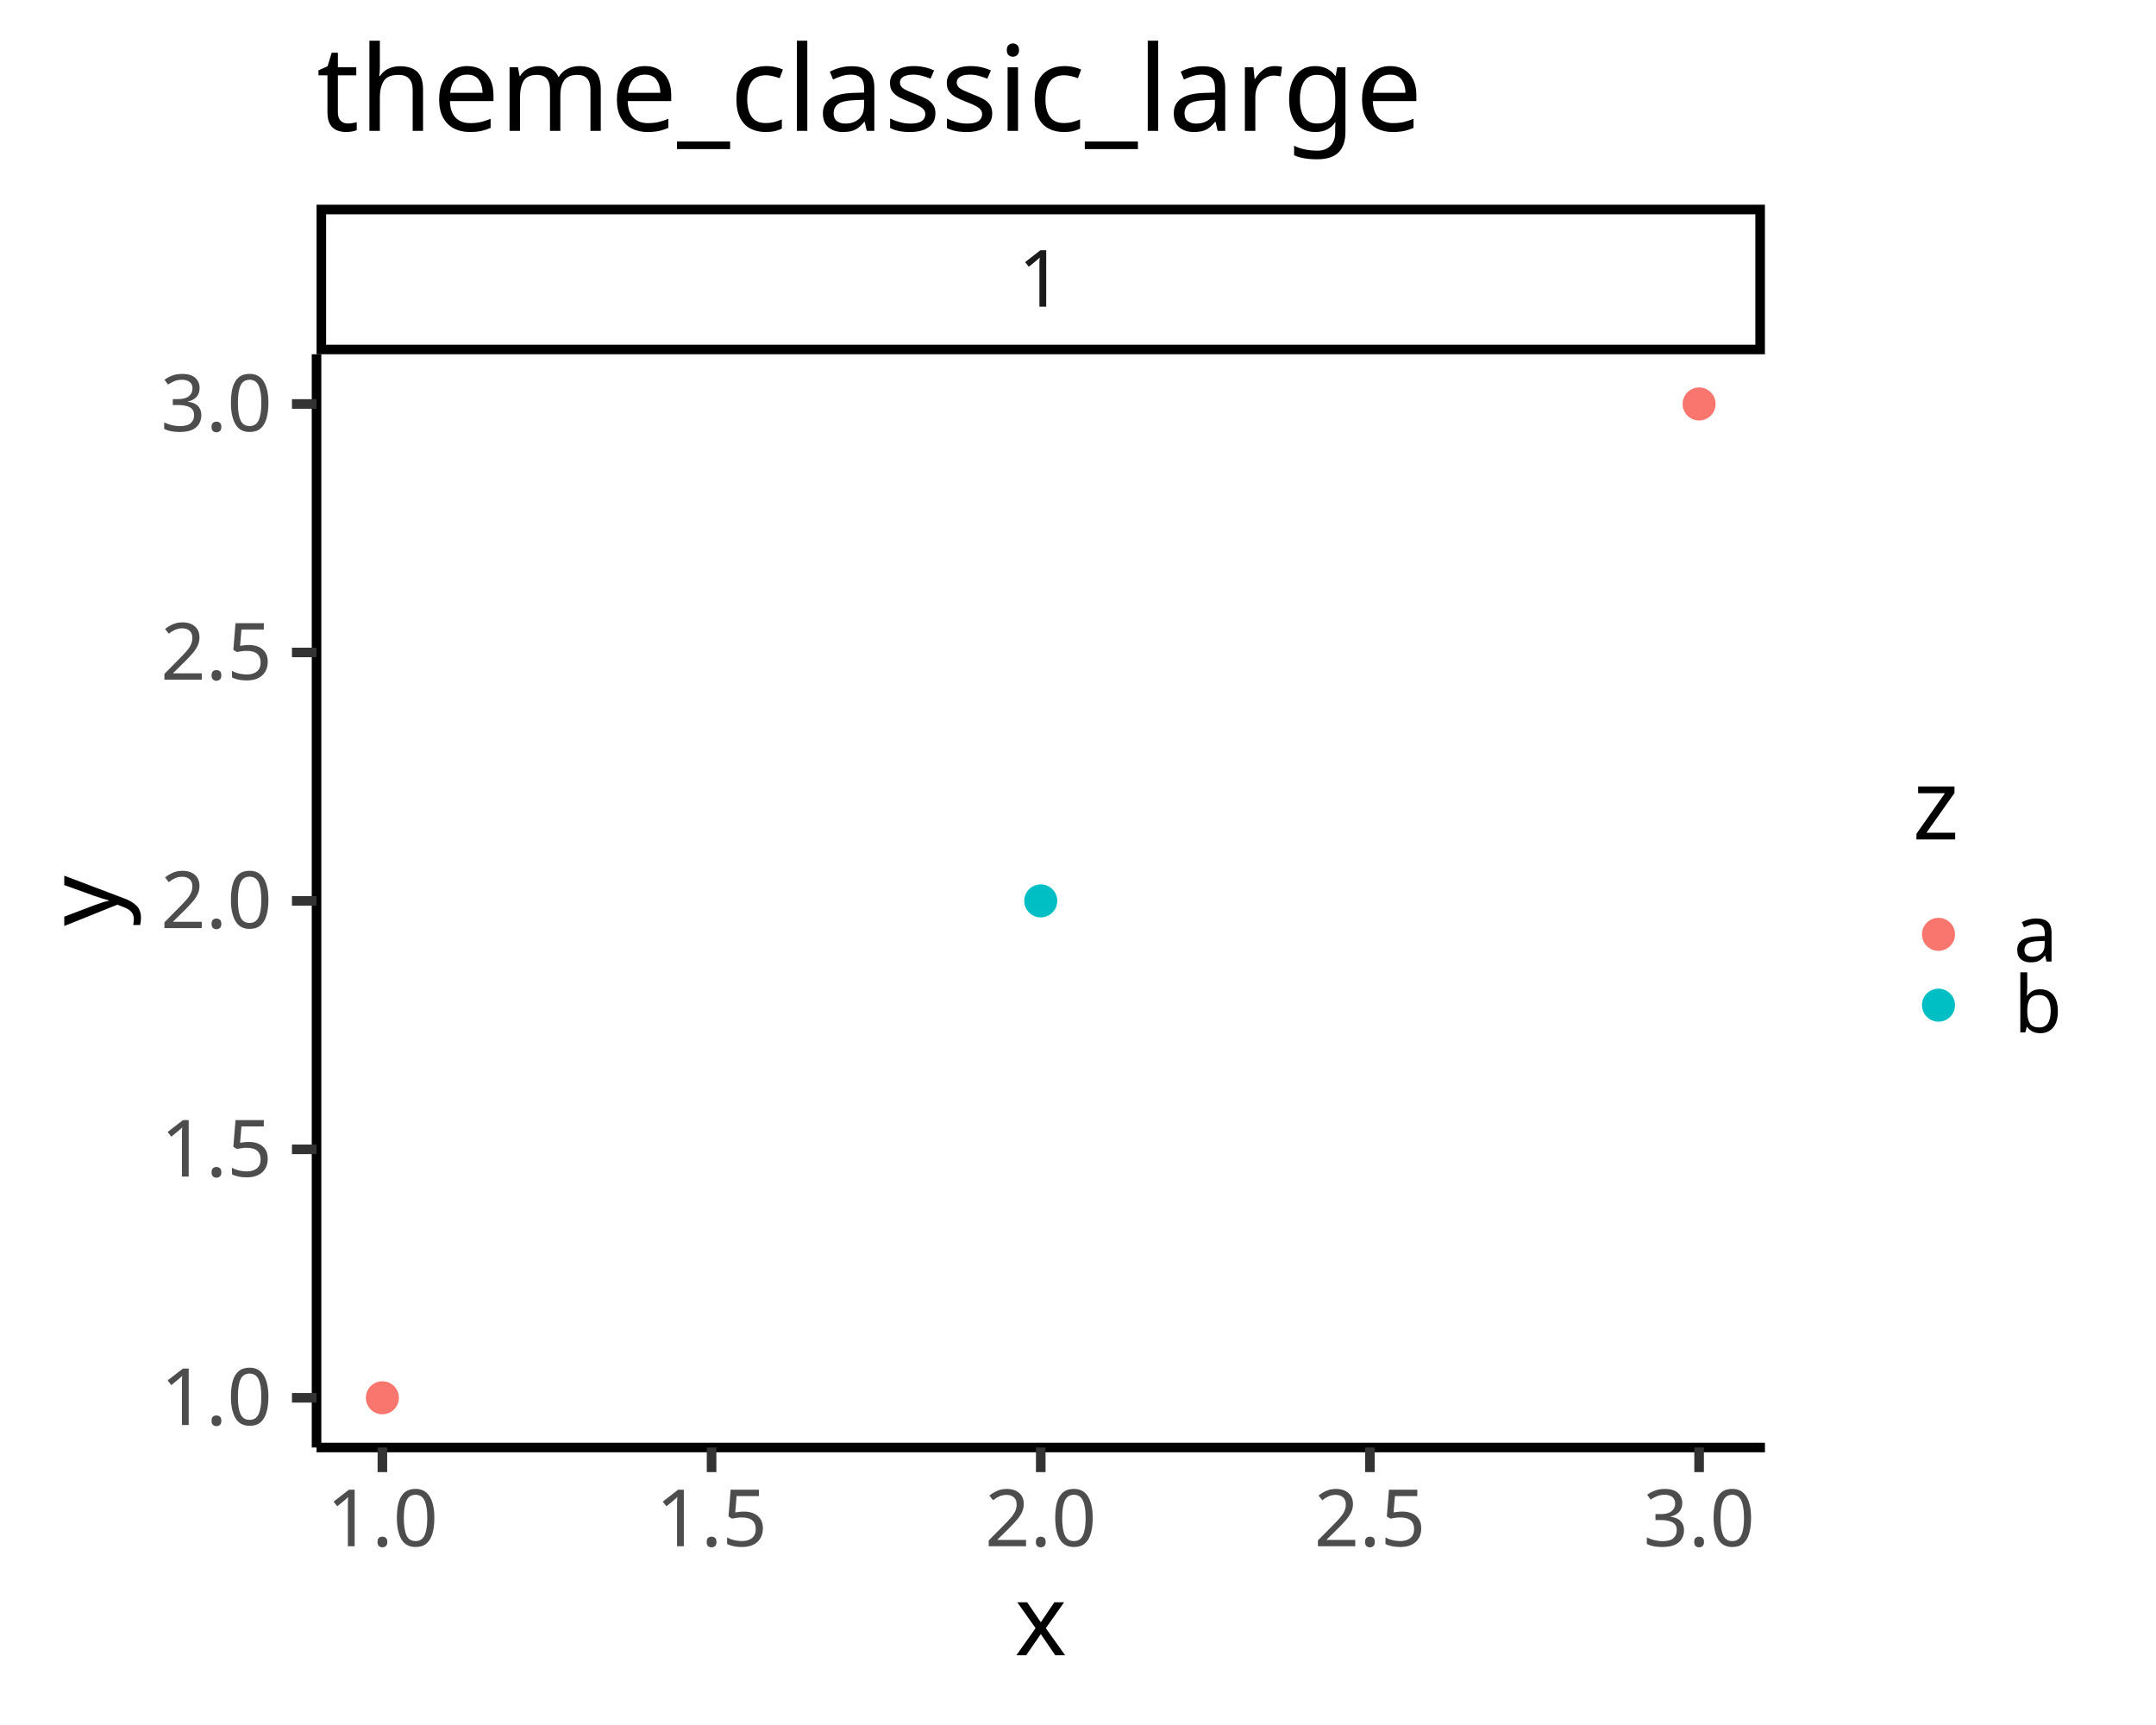
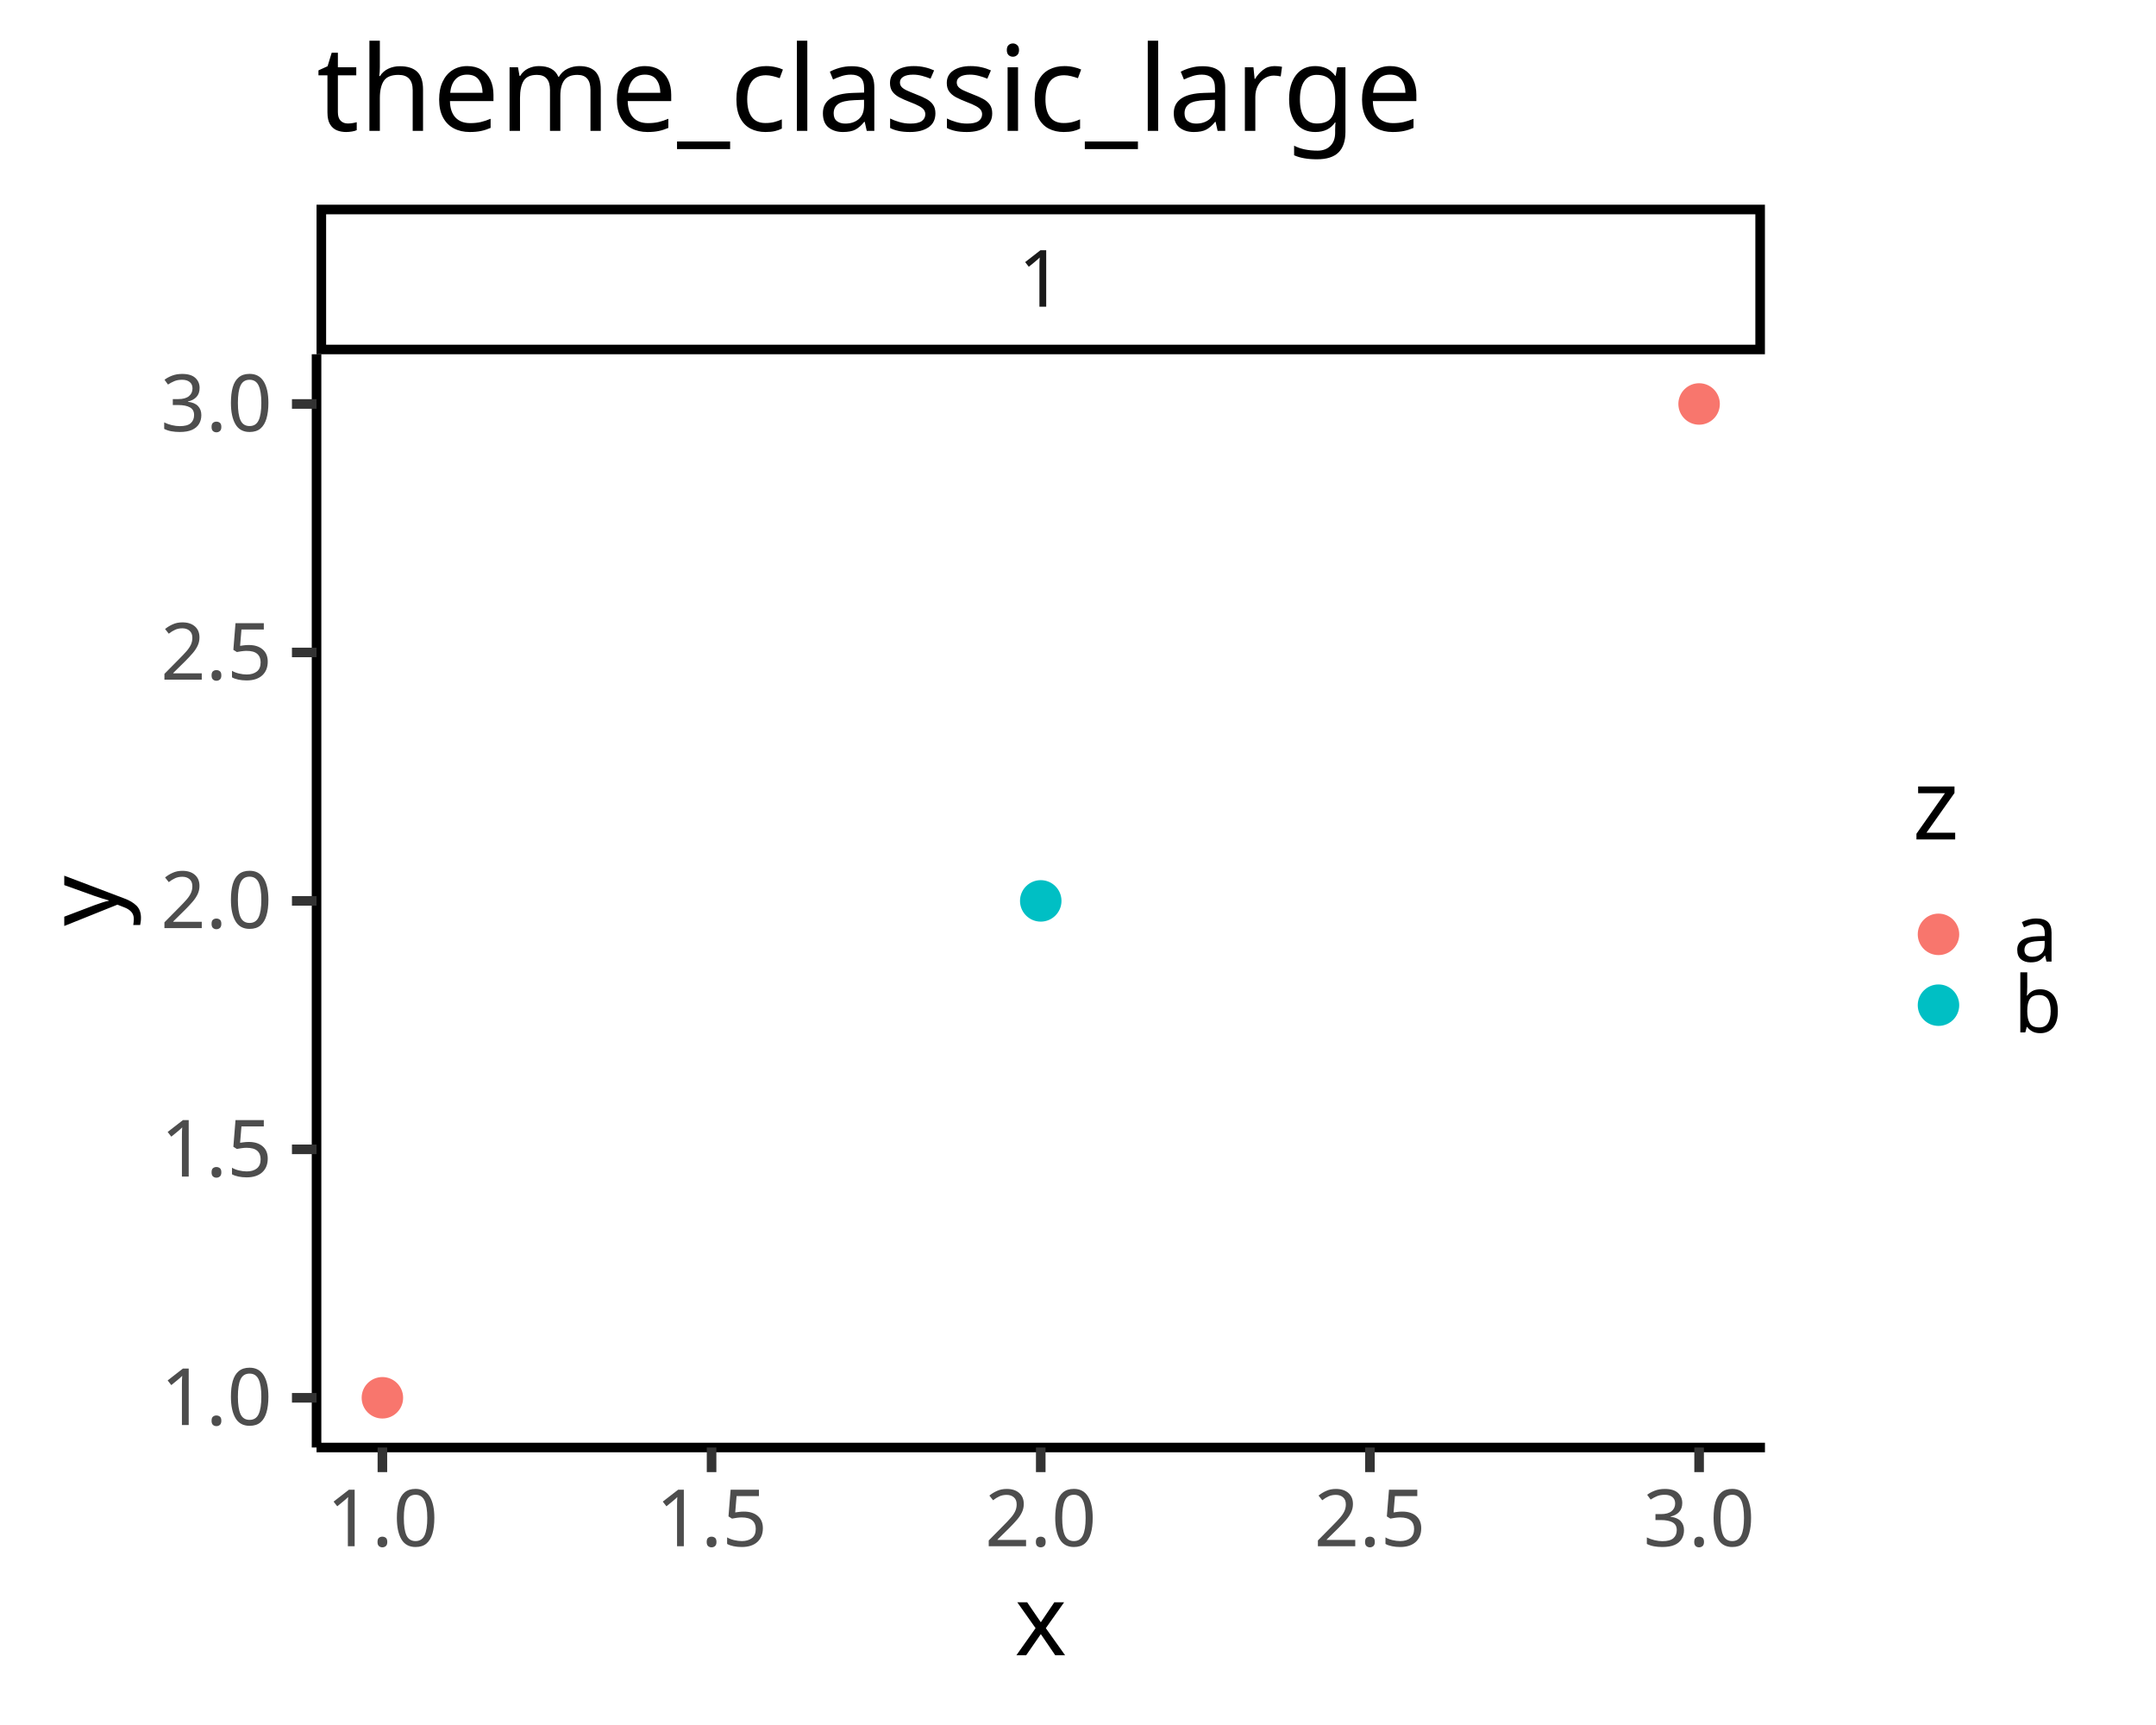
<svg xmlns="http://www.w3.org/2000/svg" class="svglite" data-engine-version="2.0" width="720.00pt" height="576.00pt" viewBox="0 0 720.00 576.00">
  <defs>
    <style type="text/css">
    .svglite line, .svglite polyline, .svglite polygon, .svglite path, .svglite rect, .svglite circle {
      fill: none;
      stroke: #000000;
      stroke-linecap: round;
      stroke-linejoin: round;
      stroke-miterlimit: 10.00;
    }
  </style>
  </defs>
  <rect width="100%" height="100%" style="stroke: none; fill: #FFFFFF;" />
  <defs>
    <clipPath id="cpMC4wMHw3MjAuMDB8MC4wMHw1NzYuMDA=">
      <rect x="0.00" y="0.00" width="720.00" height="576.00" />
    </clipPath>
  </defs>
  <g clip-path="url(#cpMC4wMHw3MjAuMDB8MC4wMHw1NzYuMDA=)">
    <rect x="-0" y="0.00" width="720.00" height="576.00" style="stroke-width: 3.20; stroke: #FFFFFF; fill: #FFFFFF;" />
  </g>
  <defs>
    <clipPath id="cpMTA1LjcxfDU4OS40MXwxMTguMzB8NDgzLjM0">
      <rect x="105.71" y="118.30" width="483.69" height="365.04" />
    </clipPath>
  </defs>
  <g clip-path="url(#cpMTA1LjcxfDU4OS40MXwxMTguMzB8NDgzLjM0)">
    <rect x="105.71" y="118.30" width="483.69" height="365.04" style="stroke-width: 3.20; stroke: none; fill: #FFFFFF;" />
-     <circle cx="127.70" cy="466.74" r="5.16" style="stroke-width: 0.71; stroke: #F8766D; fill: #F8766D;" />
-     <circle cx="347.56" cy="300.82" r="5.16" style="stroke-width: 0.71; stroke: #00BFC4; fill: #00BFC4;" />
-     <circle cx="567.42" cy="134.89" r="5.16" style="stroke-width: 0.71; stroke: #F8766D; fill: #F8766D;" />
+     <circle cx="127.70" cy="466.74" r="5.86" style="stroke-width: 2.13; stroke: #F8766D; fill: #F8766D;" />
+     <circle cx="347.56" cy="300.82" r="5.86" style="stroke-width: 2.13; stroke: #00BFC4; fill: #00BFC4;" />
+     <circle cx="567.42" cy="134.89" r="5.86" style="stroke-width: 2.13; stroke: #F8766D; fill: #F8766D;" />
  </g>
  <g clip-path="url(#cpMC4wMHw3MjAuMDB8MC4wMHw1NzYuMDA=)">
</g>
  <defs>
    <clipPath id="cpMTA1LjcxfDU4OS40MXw2OC4zNXwxMTguMzA=">
      <rect x="105.71" y="68.35" width="483.69" height="49.95" />
    </clipPath>
  </defs>
  <g clip-path="url(#cpMTA1LjcxfDU4OS40MXw2OC4zNXwxMTguMzA=)">
    <rect x="105.71" y="68.35" width="483.69" height="49.95" style="stroke-width: 6.40; fill: #FFFFFF;" />
    <text x="347.56" y="102.41" text-anchor="middle" style="font-size: 26.40px; fill: #1A1A1A; font-family: sans;" textLength="14.68px" lengthAdjust="spacingAndGlyphs">1</text>
  </g>
  <g clip-path="url(#cpMC4wMHw3MjAuMDB8MC4wMHw1NzYuMDA=)">
    <polyline points="105.71,483.34 589.41,483.34 " style="stroke-width: 3.20; stroke-linecap: butt;" />
    <polyline points="127.70,491.56 127.70,483.34 " style="stroke-width: 3.20; stroke: #333333; stroke-linecap: butt;" />
    <polyline points="237.63,491.56 237.63,483.34 " style="stroke-width: 3.20; stroke: #333333; stroke-linecap: butt;" />
    <polyline points="347.56,491.56 347.56,483.34 " style="stroke-width: 3.20; stroke: #333333; stroke-linecap: butt;" />
    <polyline points="457.49,491.56 457.49,483.34 " style="stroke-width: 3.20; stroke: #333333; stroke-linecap: butt;" />
    <polyline points="567.42,491.56 567.42,483.34 " style="stroke-width: 3.20; stroke: #333333; stroke-linecap: butt;" />
    <text x="127.70" y="516.30" text-anchor="middle" style="font-size: 26.40px; fill: #4D4D4D; font-family: sans;" textLength="36.70px" lengthAdjust="spacingAndGlyphs">1.0</text>
    <text x="237.63" y="516.30" text-anchor="middle" style="font-size: 26.40px; fill: #4D4D4D; font-family: sans;" textLength="36.70px" lengthAdjust="spacingAndGlyphs">1.5</text>
    <text x="347.56" y="516.30" text-anchor="middle" style="font-size: 26.40px; fill: #4D4D4D; font-family: sans;" textLength="36.70px" lengthAdjust="spacingAndGlyphs">2.0</text>
    <text x="457.49" y="516.30" text-anchor="middle" style="font-size: 26.40px; fill: #4D4D4D; font-family: sans;" textLength="36.70px" lengthAdjust="spacingAndGlyphs">2.5</text>
    <text x="567.42" y="516.30" text-anchor="middle" style="font-size: 26.40px; fill: #4D4D4D; font-family: sans;" textLength="36.70px" lengthAdjust="spacingAndGlyphs">3.0</text>
    <polyline points="105.71,483.34 105.71,118.30 " style="stroke-width: 3.20; stroke-linecap: butt;" />
    <text x="90.92" y="475.83" text-anchor="end" style="font-size: 26.40px; fill: #4D4D4D; font-family: sans;" textLength="36.70px" lengthAdjust="spacingAndGlyphs">1.0</text>
    <text x="90.92" y="392.87" text-anchor="end" style="font-size: 26.40px; fill: #4D4D4D; font-family: sans;" textLength="36.70px" lengthAdjust="spacingAndGlyphs">1.5</text>
    <text x="90.92" y="309.90" text-anchor="end" style="font-size: 26.40px; fill: #4D4D4D; font-family: sans;" textLength="36.70px" lengthAdjust="spacingAndGlyphs">2.0</text>
    <text x="90.92" y="226.94" text-anchor="end" style="font-size: 26.40px; fill: #4D4D4D; font-family: sans;" textLength="36.70px" lengthAdjust="spacingAndGlyphs">2.5</text>
    <text x="90.92" y="143.98" text-anchor="end" style="font-size: 26.40px; fill: #4D4D4D; font-family: sans;" textLength="36.70px" lengthAdjust="spacingAndGlyphs">3.0</text>
    <polyline points="97.50,466.74 105.71,466.74 " style="stroke-width: 3.20; stroke: #333333; stroke-linecap: butt;" />
    <polyline points="97.50,383.78 105.71,383.78 " style="stroke-width: 3.20; stroke: #333333; stroke-linecap: butt;" />
    <polyline points="97.50,300.82 105.71,300.82 " style="stroke-width: 3.20; stroke: #333333; stroke-linecap: butt;" />
    <polyline points="97.50,217.86 105.71,217.86 " style="stroke-width: 3.20; stroke: #333333; stroke-linecap: butt;" />
    <polyline points="97.50,134.89 105.71,134.89 " style="stroke-width: 3.20; stroke: #333333; stroke-linecap: butt;" />
    <text x="347.56" y="552.71" text-anchor="middle" style="font-size: 33.00px; font-family: sans;" textLength="16.51px" lengthAdjust="spacingAndGlyphs">x</text>
    <text transform="translate(39.15,300.82) rotate(-90)" text-anchor="middle" style="font-size: 33.00px; font-family: sans;" textLength="16.51px" lengthAdjust="spacingAndGlyphs">y</text>
    <rect x="622.28" y="237.73" width="81.28" height="126.17" style="stroke-width: 3.20; stroke: none; fill: #FFFFFF;" />
    <text x="638.72" y="280.31" style="font-size: 33.00px; font-family: sans;" textLength="16.51px" lengthAdjust="spacingAndGlyphs">z</text>
    <rect x="638.72" y="300.17" width="17.28" height="23.65" style="stroke-width: 3.20; stroke: none; fill: #FFFFFF;" />
-     <circle cx="647.36" cy="311.99" r="5.16" style="stroke-width: 0.71; stroke: #F8766D; fill: #F8766D;" />
+     <circle cx="647.36" cy="311.99" r="5.86" style="stroke-width: 2.13; stroke: #F8766D; fill: #F8766D;" />
    <rect x="638.72" y="323.82" width="17.28" height="23.65" style="stroke-width: 3.20; stroke: none; fill: #FFFFFF;" />
-     <circle cx="647.36" cy="335.64" r="5.16" style="stroke-width: 0.71; stroke: #00BFC4; fill: #00BFC4;" />
+     <circle cx="647.36" cy="335.64" r="5.86" style="stroke-width: 2.13; stroke: #00BFC4; fill: #00BFC4;" />
    <text x="672.44" y="321.08" style="font-size: 26.40px; font-family: sans;" textLength="14.68px" lengthAdjust="spacingAndGlyphs">a</text>
    <text x="672.44" y="344.73" style="font-size: 26.40px; font-family: sans;" textLength="14.68px" lengthAdjust="spacingAndGlyphs">b</text>
    <text x="105.71" y="43.69" style="font-size: 39.60px; font-family: sans;" textLength="361.06px" lengthAdjust="spacingAndGlyphs">theme_classic_large</text>
  </g>
</svg>
